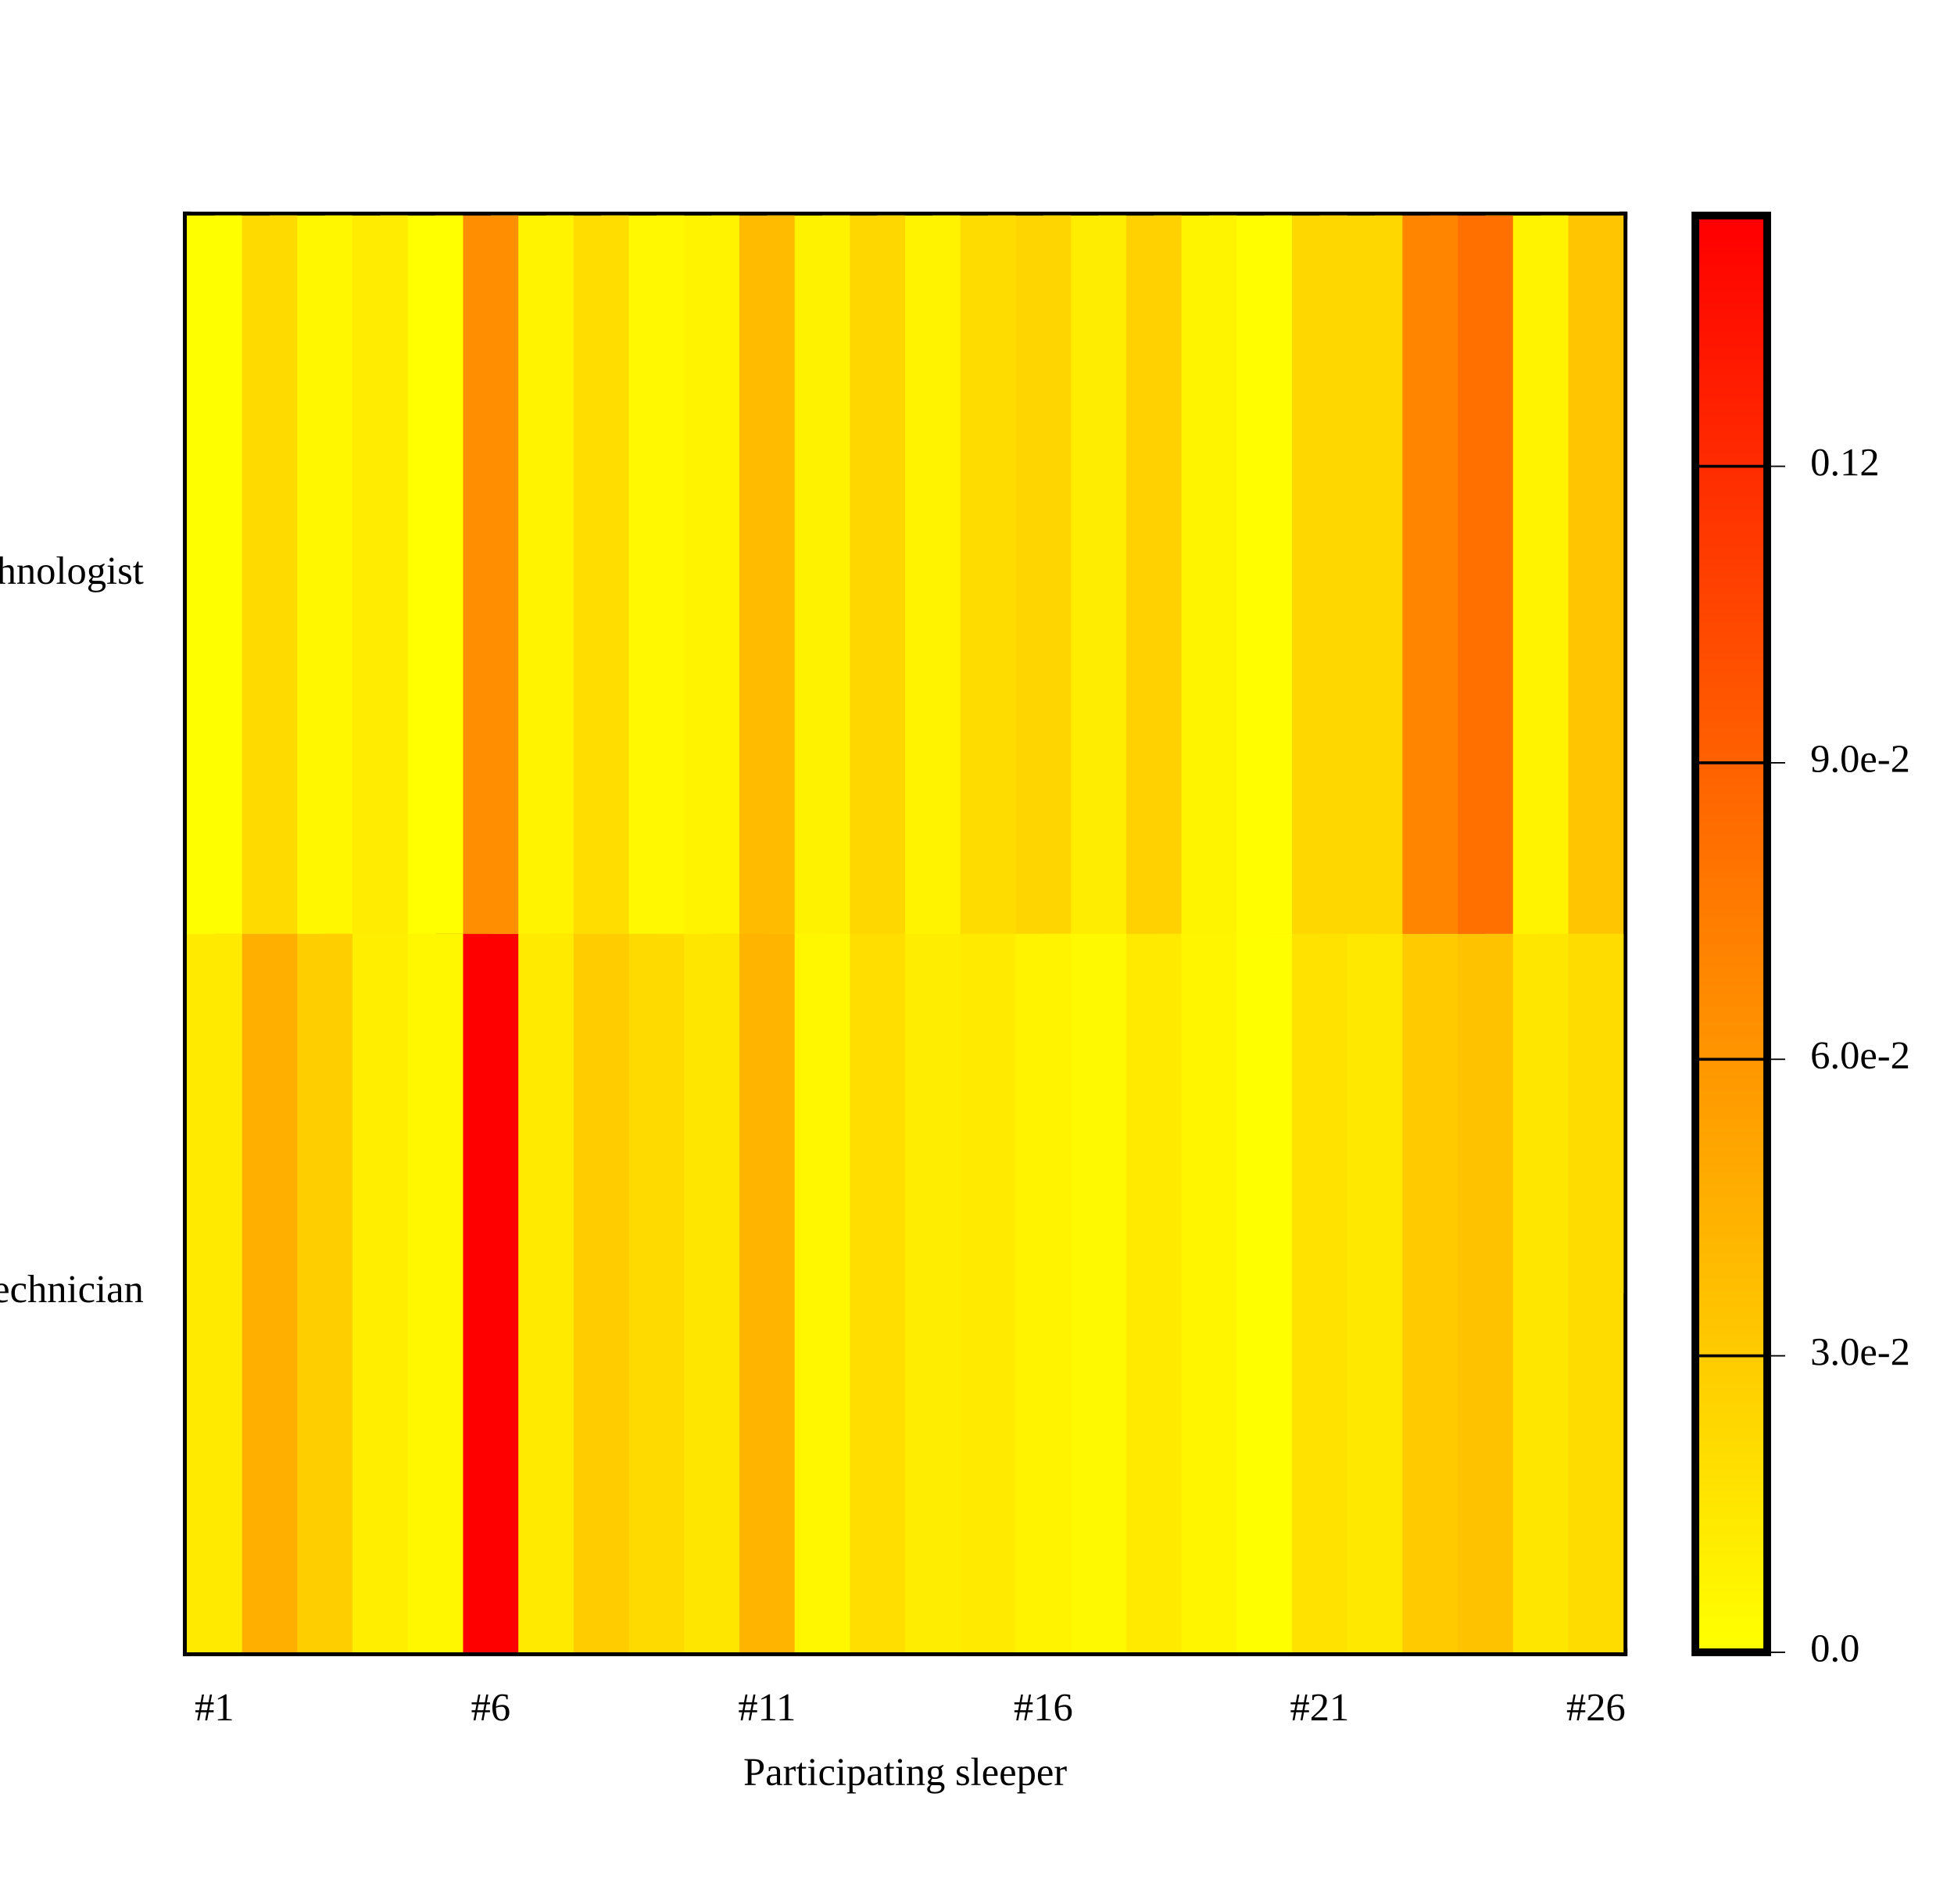
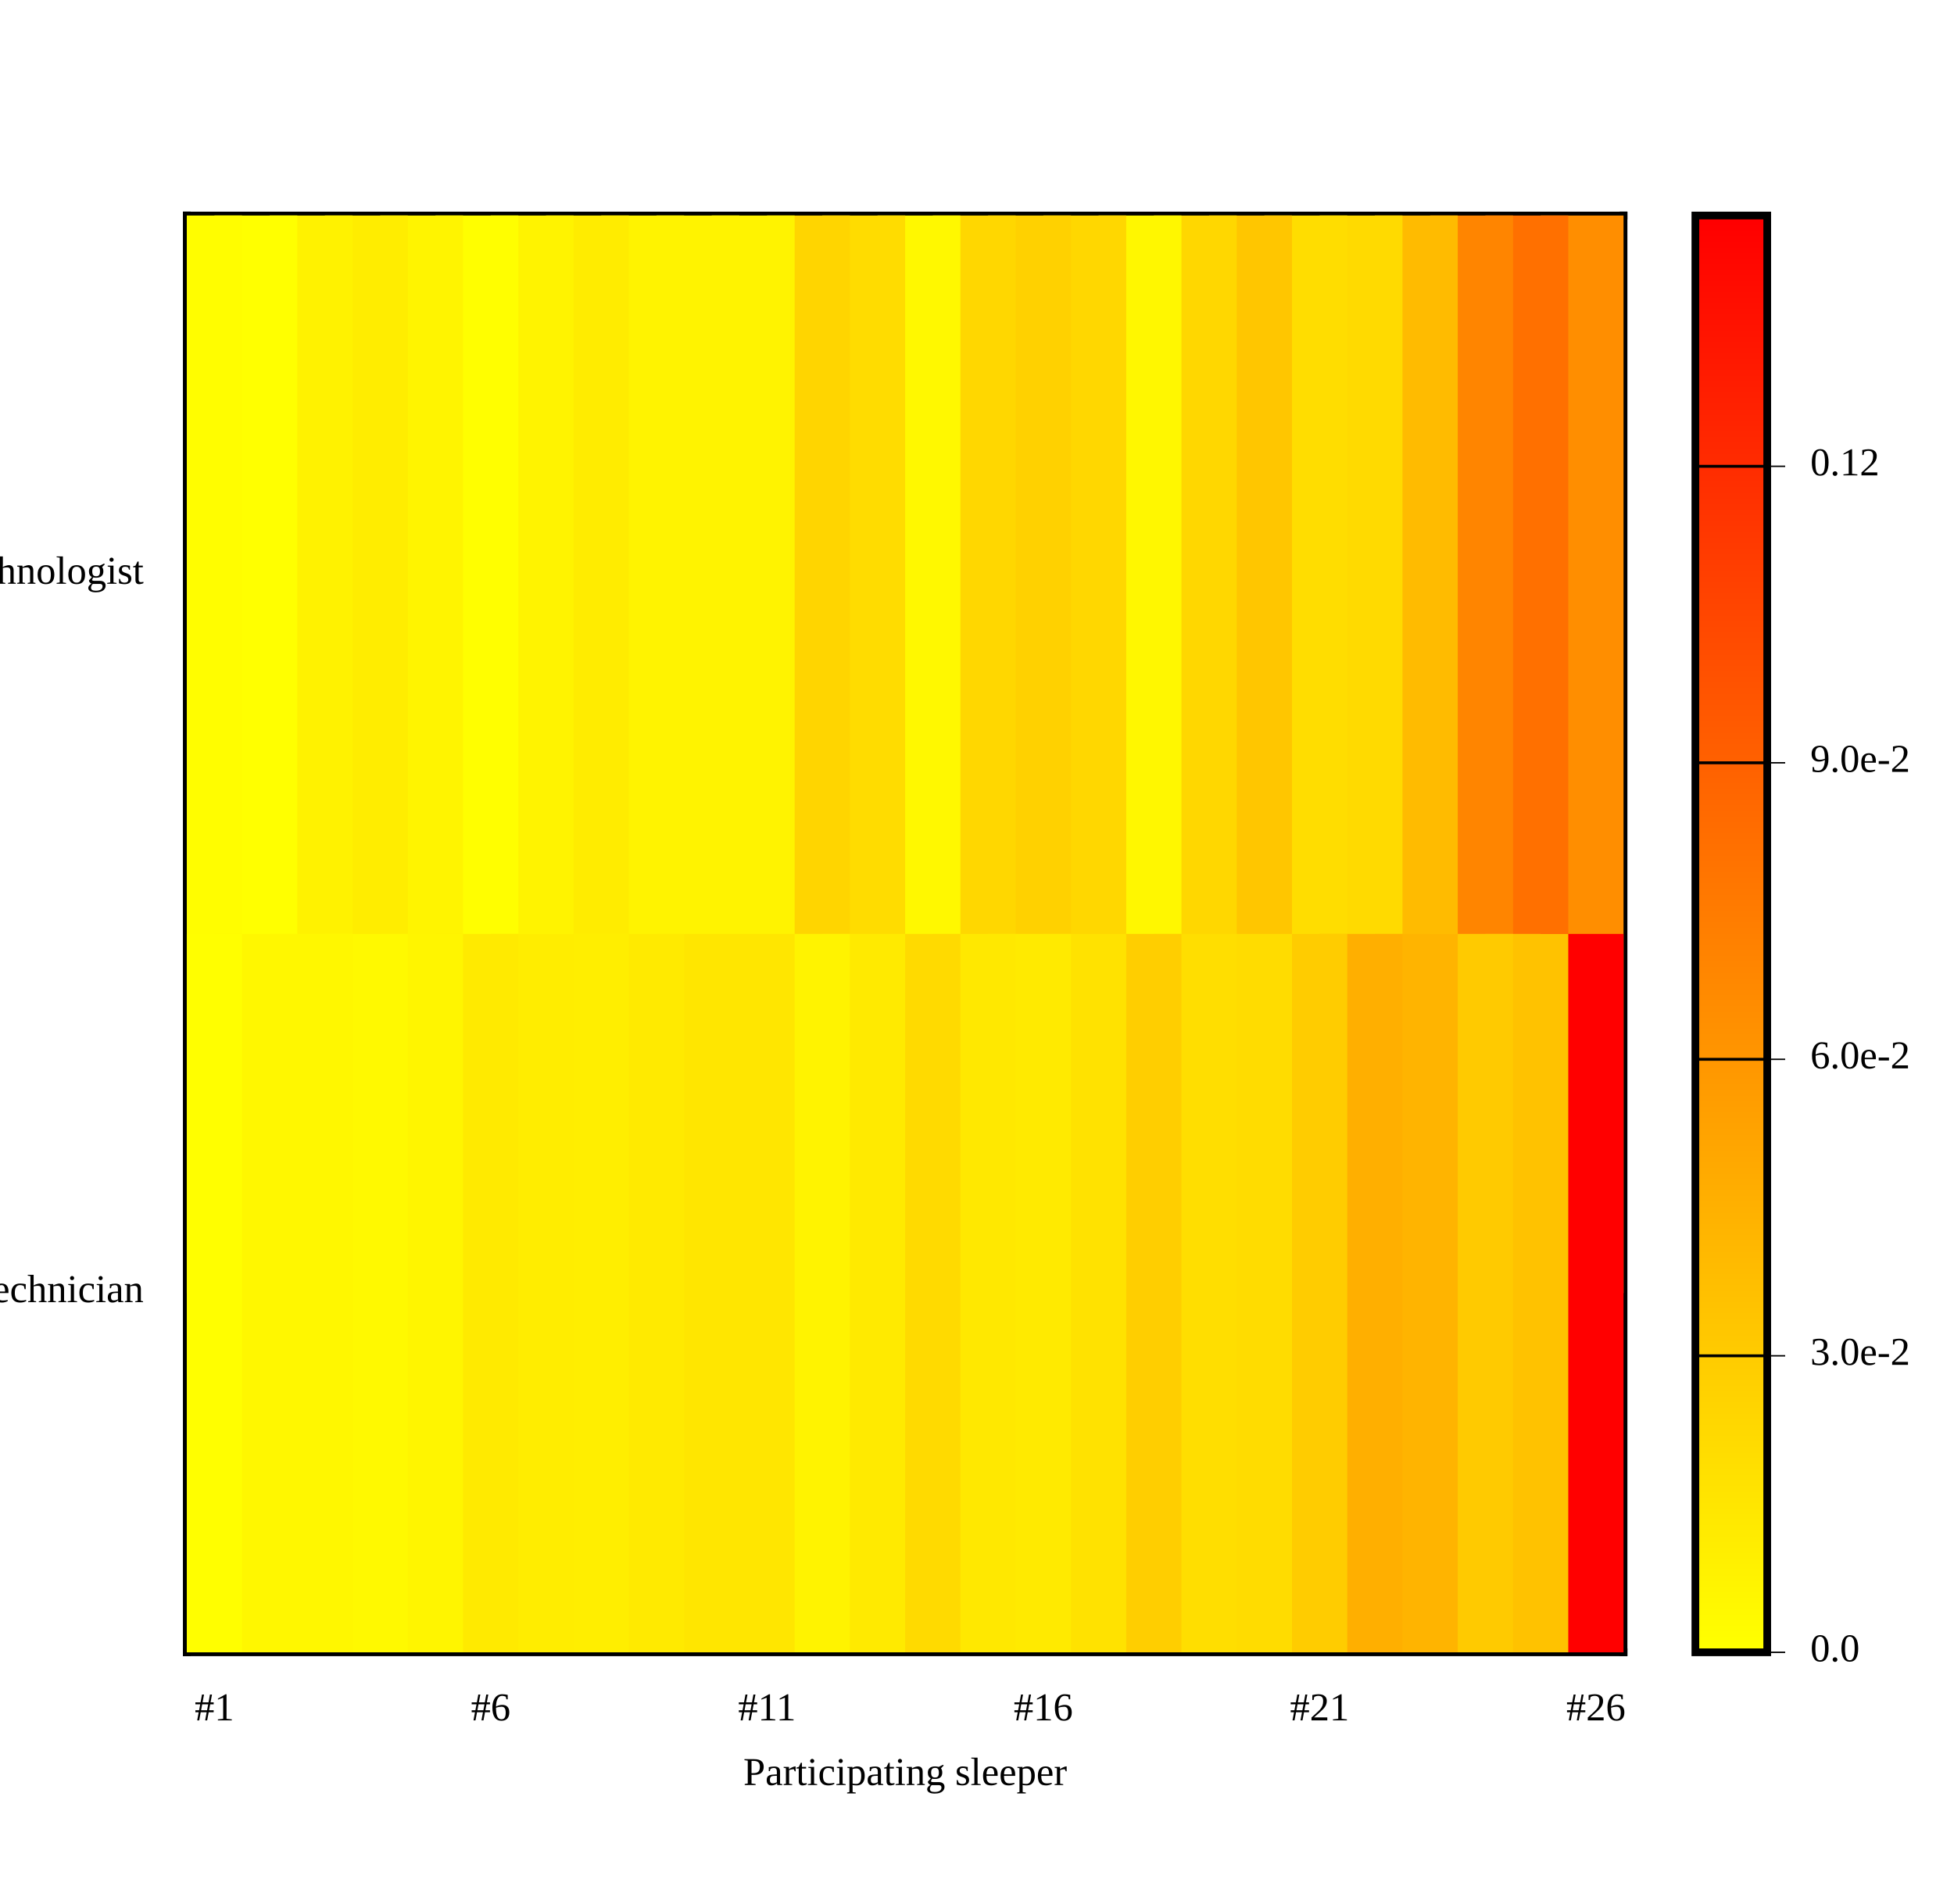
<svg xmlns="http://www.w3.org/2000/svg" height="530" stroke-opacity="1" viewBox="0.0 0.0 544.0 530.0" font-size="1" width="544" stroke="rgb(0,0,0)" version="1.1">
  <defs />
  <g stroke-linejoin="miter" stroke-opacity="1.0" fill-opacity="0.0" stroke="rgb(0,0,0)" stroke-width="0.8" fill="rgb(0,0,0)" stroke-linecap="butt" stroke-miterlimit="10.0">
    <path d="M 52,460 h 400 M 52,360 h 400 M 52,260 h 400 M 52,160 h 400 M 52,60 h 400 " />
  </g>
  <g stroke-linejoin="miter" stroke-opacity="1.0" fill-opacity="0.0" stroke="rgb(0,0,0)" stroke-width="2.148" fill="rgb(0,0,0)" stroke-linecap="square" stroke-miterlimit="10.0">
    <path d="M 52,460 v -400 M 452,460 v -400 " />
  </g>
  <g stroke-linejoin="miter" stroke-opacity="1.0" fill-opacity="1.0" font-size="11.0px" stroke="rgb(0,0,0)" stroke-width="2.148" fill="rgb(0,0,0)" stroke-linecap="butt" stroke-miterlimit="10.0">
    <text dominant-baseline="middle" transform="matrix(1,0,0,1,40,160)" stroke="none" text-anchor="end">technologist</text>
  </g>
  <g stroke-linejoin="miter" stroke-opacity="1.0" fill-opacity="1.0" font-size="11.0px" stroke="rgb(0,0,0)" stroke-width="2.148" fill="rgb(0,0,0)" stroke-linecap="butt" stroke-miterlimit="10.0">
    <text dominant-baseline="middle" transform="matrix(1,0,0,1,40,360)" stroke="none" text-anchor="end">technician</text>
  </g>
  <g stroke-linejoin="miter" stroke-opacity="1.0" fill-opacity="0.0" stroke="rgb(0,0,0)" stroke-width="0.8" fill="rgb(0,0,0)" stroke-linecap="butt" stroke-miterlimit="10.0">
    <path d="M 52,460 v -400 M 128.923,460 v -400 M 205.846,460 v -400 M 282.769,460 v -400 M 359.692,460 v -400 M 436.615,460 v -400 " />
  </g>
  <g stroke-linejoin="miter" stroke-opacity="1.0" fill-opacity="0.0" stroke="rgb(0,0,0)" stroke-width="2.148" fill="rgb(0,0,0)" stroke-linecap="square" stroke-miterlimit="10.0">
    <path d="M 52,460 h 400 M 52,60 h 400 " />
  </g>
  <g stroke-linejoin="miter" stroke-opacity="1.0" fill-opacity="1.0" font-size="11.0px" stroke="rgb(0,0,0)" stroke-width="2.148" fill="rgb(0,0,0)" stroke-linecap="butt" stroke-miterlimit="10.0">
    <text dominant-baseline="text-before-edge" transform="matrix(1,0,0,1,252,490)" stroke="none" text-anchor="middle">Participating sleeper</text>
  </g>
  <g stroke-linejoin="miter" stroke-opacity="1.0" fill-opacity="1.0" font-size="11.0px" stroke="rgb(0,0,0)" stroke-width="2.148" fill="rgb(0,0,0)" stroke-linecap="butt" stroke-miterlimit="10.0">
    <text dominant-baseline="text-before-edge" transform="matrix(1,0,0,1,444.3077,472)" stroke="none" text-anchor="middle">#26</text>
  </g>
  <g stroke-linejoin="miter" stroke-opacity="1.0" fill-opacity="1.0" font-size="11.0px" stroke="rgb(0,0,0)" stroke-width="2.148" fill="rgb(0,0,0)" stroke-linecap="butt" stroke-miterlimit="10.0">
    <text dominant-baseline="text-before-edge" transform="matrix(1,0,0,1,367.3846,472)" stroke="none" text-anchor="middle">#21</text>
  </g>
  <g stroke-linejoin="miter" stroke-opacity="1.0" fill-opacity="1.0" font-size="11.0px" stroke="rgb(0,0,0)" stroke-width="2.148" fill="rgb(0,0,0)" stroke-linecap="butt" stroke-miterlimit="10.0">
    <text dominant-baseline="text-before-edge" transform="matrix(1,0,0,1,290.4615,472)" stroke="none" text-anchor="middle">#16</text>
  </g>
  <g stroke-linejoin="miter" stroke-opacity="1.0" fill-opacity="1.0" font-size="11.0px" stroke="rgb(0,0,0)" stroke-width="2.148" fill="rgb(0,0,0)" stroke-linecap="butt" stroke-miterlimit="10.0">
    <text dominant-baseline="text-before-edge" transform="matrix(1,0,0,1,213.5385,472)" stroke="none" text-anchor="middle">#11</text>
  </g>
  <g stroke-linejoin="miter" stroke-opacity="1.0" fill-opacity="1.0" font-size="11.0px" stroke="rgb(0,0,0)" stroke-width="2.148" fill="rgb(0,0,0)" stroke-linecap="butt" stroke-miterlimit="10.0">
    <text dominant-baseline="text-before-edge" transform="matrix(1,0,0,1,136.6154,472)" stroke="none" text-anchor="middle">#6</text>
  </g>
  <g stroke-linejoin="miter" stroke-opacity="1.0" fill-opacity="1.0" font-size="11.0px" stroke="rgb(0,0,0)" stroke-width="2.148" fill="rgb(0,0,0)" stroke-linecap="butt" stroke-miterlimit="10.0">
    <text dominant-baseline="text-before-edge" transform="matrix(1,0,0,1,59.6923,472)" stroke="none" text-anchor="middle">#1</text>
  </g>
-   <g stroke-linejoin="miter" stroke-opacity="1.0" fill-opacity="1.0" stroke="rgb(0,0,0)" stroke-width="0.0" fill="rgb(255,198,0)" stroke-linecap="butt" stroke-miterlimit="10.0">
+   <g stroke-linejoin="miter" stroke-opacity="1.0" fill-opacity="1.0" stroke="rgb(0,0,0)" stroke-width="0.0" fill="rgb(255,142,0)" stroke-linecap="butt" stroke-miterlimit="10.0">
    <defs>
      <clipPath id="manualdistributionmyClip1">
        <path d="M 452,460 l -0,-400 h -400 l -0,400 Z" />
      </clipPath>
    </defs>
    <g clip-path="url(#manualdistributionmyClip1)">
      <path d="M 452,360 l -0,-300 h -23.077 l -0,300 Z" />
    </g>
  </g>
-   <g stroke-linejoin="miter" stroke-opacity="1.0" fill-opacity="1.0" stroke="rgb(0,0,0)" stroke-width="0.0" fill="rgb(255,243,0)" stroke-linecap="butt" stroke-miterlimit="10.0">
+   <g stroke-linejoin="miter" stroke-opacity="1.0" fill-opacity="1.0" stroke="rgb(0,0,0)" stroke-width="0.0" fill="rgb(255,112,0)" stroke-linecap="butt" stroke-miterlimit="10.0">
    <defs>
      <clipPath id="manualdistributionmyClip2">
        <path d="M 452,460 l -0,-400 h -400 l -0,400 Z" />
      </clipPath>
    </defs>
    <g clip-path="url(#manualdistributionmyClip2)">
      <path d="M 436.615,360 l -0,-300 h -23.077 l -0,300 Z" />
    </g>
  </g>
-   <g stroke-linejoin="miter" stroke-opacity="1.0" fill-opacity="1.0" stroke="rgb(0,0,0)" stroke-width="0.0" fill="rgb(255,112,0)" stroke-linecap="butt" stroke-miterlimit="10.0">
+   <g stroke-linejoin="miter" stroke-opacity="1.0" fill-opacity="1.0" stroke="rgb(0,0,0)" stroke-width="0.0" fill="rgb(255,133,0)" stroke-linecap="butt" stroke-miterlimit="10.0">
    <defs>
      <clipPath id="manualdistributionmyClip3">
        <path d="M 452,460 l -0,-400 h -400 l -0,400 Z" />
      </clipPath>
    </defs>
    <g clip-path="url(#manualdistributionmyClip3)">
      <path d="M 421.231,360 l -0,-300 h -23.077 l -0,300 Z" />
    </g>
  </g>
-   <g stroke-linejoin="miter" stroke-opacity="1.0" fill-opacity="1.0" stroke="rgb(0,0,0)" stroke-width="0.0" fill="rgb(255,133,0)" stroke-linecap="butt" stroke-miterlimit="10.0">
+   <g stroke-linejoin="miter" stroke-opacity="1.0" fill-opacity="1.0" stroke="rgb(0,0,0)" stroke-width="0.0" fill="rgb(255,187,0)" stroke-linecap="butt" stroke-miterlimit="10.0">
    <defs>
      <clipPath id="manualdistributionmyClip4">
        <path d="M 452,460 l -0,-400 h -400 l -0,400 Z" />
      </clipPath>
    </defs>
    <g clip-path="url(#manualdistributionmyClip4)">
      <path d="M 405.846,360 l -0,-300 h -23.077 l -0,300 Z" />
    </g>
  </g>
-   <g stroke-linejoin="miter" stroke-opacity="1.0" fill-opacity="1.0" stroke="rgb(0,0,0)" stroke-width="0.0" fill="rgb(255,215,0)" stroke-linecap="butt" stroke-miterlimit="10.0">
+   <g stroke-linejoin="miter" stroke-opacity="1.0" fill-opacity="1.0" stroke="rgb(0,0,0)" stroke-width="0.0" fill="rgb(255,218,0)" stroke-linecap="butt" stroke-miterlimit="10.0">
    <defs>
      <clipPath id="manualdistributionmyClip5">
        <path d="M 452,460 l -0,-400 h -400 l -0,400 Z" />
      </clipPath>
    </defs>
    <g clip-path="url(#manualdistributionmyClip5)">
      <path d="M 390.462,360 l -0,-300 h -23.077 l -0,300 Z" />
    </g>
  </g>
-   <g stroke-linejoin="miter" stroke-opacity="1.0" fill-opacity="1.0" stroke="rgb(0,0,0)" stroke-width="0.0" fill="rgb(255,215,0)" stroke-linecap="butt" stroke-miterlimit="10.0">
+   <g stroke-linejoin="miter" stroke-opacity="1.0" fill-opacity="1.0" stroke="rgb(0,0,0)" stroke-width="0.0" fill="rgb(255,221,0)" stroke-linecap="butt" stroke-miterlimit="10.0">
    <defs>
      <clipPath id="manualdistributionmyClip6">
        <path d="M 452,460 l -0,-400 h -400 l -0,400 Z" />
      </clipPath>
    </defs>
    <g clip-path="url(#manualdistributionmyClip6)">
      <path d="M 375.077,360 l -0,-300 h -23.077 l -0,300 Z" />
    </g>
  </g>
-   <g stroke-linejoin="miter" stroke-opacity="1.0" fill-opacity="1.0" stroke="rgb(0,0,0)" stroke-width="0.0" fill="rgb(255,253,0)" stroke-linecap="butt" stroke-miterlimit="10.0">
+   <g stroke-linejoin="miter" stroke-opacity="1.0" fill-opacity="1.0" stroke="rgb(0,0,0)" stroke-width="0.0" fill="rgb(255,198,0)" stroke-linecap="butt" stroke-miterlimit="10.0">
    <defs>
      <clipPath id="manualdistributionmyClip7">
        <path d="M 452,460 l -0,-400 h -400 l -0,400 Z" />
      </clipPath>
    </defs>
    <g clip-path="url(#manualdistributionmyClip7)">
      <path d="M 359.692,360 l -0,-300 h -23.077 l -0,300 Z" />
    </g>
  </g>
-   <g stroke-linejoin="miter" stroke-opacity="1.0" fill-opacity="1.0" stroke="rgb(0,0,0)" stroke-width="0.0" fill="rgb(255,244,0)" stroke-linecap="butt" stroke-miterlimit="10.0">
+   <g stroke-linejoin="miter" stroke-opacity="1.0" fill-opacity="1.0" stroke="rgb(0,0,0)" stroke-width="0.0" fill="rgb(255,215,0)" stroke-linecap="butt" stroke-miterlimit="10.0">
    <defs>
      <clipPath id="manualdistributionmyClip8">
        <path d="M 452,460 l -0,-400 h -400 l -0,400 Z" />
      </clipPath>
    </defs>
    <g clip-path="url(#manualdistributionmyClip8)">
      <path d="M 344.308,360 l -0,-300 h -23.077 l -0,300 Z" />
    </g>
  </g>
-   <g stroke-linejoin="miter" stroke-opacity="1.0" fill-opacity="1.0" stroke="rgb(0,0,0)" stroke-width="0.0" fill="rgb(255,209,0)" stroke-linecap="butt" stroke-miterlimit="10.0">
+   <g stroke-linejoin="miter" stroke-opacity="1.0" fill-opacity="1.0" stroke="rgb(0,0,0)" stroke-width="0.0" fill="rgb(255,247,0)" stroke-linecap="butt" stroke-miterlimit="10.0">
    <defs>
      <clipPath id="manualdistributionmyClip9">
        <path d="M 452,460 l -0,-400 h -400 l -0,400 Z" />
      </clipPath>
    </defs>
    <g clip-path="url(#manualdistributionmyClip9)">
      <path d="M 328.923,360 l -0,-300 h -23.077 l -0,300 Z" />
    </g>
  </g>
-   <g stroke-linejoin="miter" stroke-opacity="1.0" fill-opacity="1.0" stroke="rgb(0,0,0)" stroke-width="0.0" fill="rgb(255,237,0)" stroke-linecap="butt" stroke-miterlimit="10.0">
+   <g stroke-linejoin="miter" stroke-opacity="1.0" fill-opacity="1.0" stroke="rgb(0,0,0)" stroke-width="0.0" fill="rgb(255,215,0)" stroke-linecap="butt" stroke-miterlimit="10.0">
    <defs>
      <clipPath id="manualdistributionmyClip10">
        <path d="M 452,460 l -0,-400 h -400 l -0,400 Z" />
      </clipPath>
    </defs>
    <g clip-path="url(#manualdistributionmyClip10)">
      <path d="M 313.538,360 l -0,-300 h -23.077 l -0,300 Z" />
    </g>
  </g>
-   <g stroke-linejoin="miter" stroke-opacity="1.0" fill-opacity="1.0" stroke="rgb(0,0,0)" stroke-width="0.0" fill="rgb(255,213,0)" stroke-linecap="butt" stroke-miterlimit="10.0">
+   <g stroke-linejoin="miter" stroke-opacity="1.0" fill-opacity="1.0" stroke="rgb(0,0,0)" stroke-width="0.0" fill="rgb(255,209,0)" stroke-linecap="butt" stroke-miterlimit="10.0">
    <defs>
      <clipPath id="manualdistributionmyClip11">
        <path d="M 452,460 l -0,-400 h -400 l -0,400 Z" />
      </clipPath>
    </defs>
    <g clip-path="url(#manualdistributionmyClip11)">
      <path d="M 298.154,360 l -0,-300 h -23.077 l -0,300 Z" />
    </g>
  </g>
-   <g stroke-linejoin="miter" stroke-opacity="1.0" fill-opacity="1.0" stroke="rgb(0,0,0)" stroke-width="0.0" fill="rgb(255,220,0)" stroke-linecap="butt" stroke-miterlimit="10.0">
+   <g stroke-linejoin="miter" stroke-opacity="1.0" fill-opacity="1.0" stroke="rgb(0,0,0)" stroke-width="0.0" fill="rgb(255,215,0)" stroke-linecap="butt" stroke-miterlimit="10.0">
    <defs>
      <clipPath id="manualdistributionmyClip12">
        <path d="M 452,460 l -0,-400 h -400 l -0,400 Z" />
      </clipPath>
    </defs>
    <g clip-path="url(#manualdistributionmyClip12)">
      <path d="M 282.769,360 l -0,-300 h -23.077 l -0,300 Z" />
    </g>
  </g>
-   <g stroke-linejoin="miter" stroke-opacity="1.0" fill-opacity="1.0" stroke="rgb(0,0,0)" stroke-width="0.0" fill="rgb(255,243,0)" stroke-linecap="butt" stroke-miterlimit="10.0">
+   <g stroke-linejoin="miter" stroke-opacity="1.0" fill-opacity="1.0" stroke="rgb(0,0,0)" stroke-width="0.0" fill="rgb(255,248,0)" stroke-linecap="butt" stroke-miterlimit="10.0">
    <defs>
      <clipPath id="manualdistributionmyClip13">
        <path d="M 452,460 l -0,-400 h -400 l -0,400 Z" />
      </clipPath>
    </defs>
    <g clip-path="url(#manualdistributionmyClip13)">
      <path d="M 267.385,360 l -0,-300 h -23.077 l -0,300 Z" />
    </g>
  </g>
-   <g stroke-linejoin="miter" stroke-opacity="1.0" fill-opacity="1.0" stroke="rgb(0,0,0)" stroke-width="0.0" fill="rgb(255,215,0)" stroke-linecap="butt" stroke-miterlimit="10.0">
+   <g stroke-linejoin="miter" stroke-opacity="1.0" fill-opacity="1.0" stroke="rgb(0,0,0)" stroke-width="0.0" fill="rgb(255,220,0)" stroke-linecap="butt" stroke-miterlimit="10.0">
    <defs>
      <clipPath id="manualdistributionmyClip14">
        <path d="M 452,460 l -0,-400 h -400 l -0,400 Z" />
      </clipPath>
    </defs>
    <g clip-path="url(#manualdistributionmyClip14)">
      <path d="M 252,360 l -0,-300 h -23.077 l -0,300 Z" />
    </g>
  </g>
-   <g stroke-linejoin="miter" stroke-opacity="1.0" fill-opacity="1.0" stroke="rgb(0,0,0)" stroke-width="0.0" fill="rgb(255,242,0)" stroke-linecap="butt" stroke-miterlimit="10.0">
+   <g stroke-linejoin="miter" stroke-opacity="1.0" fill-opacity="1.0" stroke="rgb(0,0,0)" stroke-width="0.0" fill="rgb(255,213,0)" stroke-linecap="butt" stroke-miterlimit="10.0">
    <defs>
      <clipPath id="manualdistributionmyClip15">
        <path d="M 452,460 l -0,-400 h -400 l -0,400 Z" />
      </clipPath>
    </defs>
    <g clip-path="url(#manualdistributionmyClip15)">
      <path d="M 236.615,360 l -0,-300 h -23.077 l -0,300 Z" />
    </g>
  </g>
-   <g stroke-linejoin="miter" stroke-opacity="1.0" fill-opacity="1.0" stroke="rgb(0,0,0)" stroke-width="0.0" fill="rgb(255,187,0)" stroke-linecap="butt" stroke-miterlimit="10.0">
+   <g stroke-linejoin="miter" stroke-opacity="1.0" fill-opacity="1.0" stroke="rgb(0,0,0)" stroke-width="0.0" fill="rgb(255,243,0)" stroke-linecap="butt" stroke-miterlimit="10.0">
    <defs>
      <clipPath id="manualdistributionmyClip16">
        <path d="M 452,460 l -0,-400 h -400 l -0,400 Z" />
      </clipPath>
    </defs>
    <g clip-path="url(#manualdistributionmyClip16)">
      <path d="M 221.231,360 l -0,-300 h -23.077 l -0,300 Z" />
    </g>
  </g>
  <g stroke-linejoin="miter" stroke-opacity="1.0" fill-opacity="1.0" stroke="rgb(0,0,0)" stroke-width="0.0" fill="rgb(255,243,0)" stroke-linecap="butt" stroke-miterlimit="10.0">
    <defs>
      <clipPath id="manualdistributionmyClip17">
        <path d="M 452,460 l -0,-400 h -400 l -0,400 Z" />
      </clipPath>
    </defs>
    <g clip-path="url(#manualdistributionmyClip17)">
      <path d="M 205.846,360 l -0,-300 h -23.077 l -0,300 Z" />
    </g>
  </g>
-   <g stroke-linejoin="miter" stroke-opacity="1.0" fill-opacity="1.0" stroke="rgb(0,0,0)" stroke-width="0.0" fill="rgb(255,248,0)" stroke-linecap="butt" stroke-miterlimit="10.0">
+   <g stroke-linejoin="miter" stroke-opacity="1.0" fill-opacity="1.0" stroke="rgb(0,0,0)" stroke-width="0.0" fill="rgb(255,243,0)" stroke-linecap="butt" stroke-miterlimit="10.0">
    <defs>
      <clipPath id="manualdistributionmyClip18">
        <path d="M 452,460 l -0,-400 h -400 l -0,400 Z" />
      </clipPath>
    </defs>
    <g clip-path="url(#manualdistributionmyClip18)">
      <path d="M 190.462,360 l -0,-300 h -23.077 l -0,300 Z" />
    </g>
  </g>
-   <g stroke-linejoin="miter" stroke-opacity="1.0" fill-opacity="1.0" stroke="rgb(0,0,0)" stroke-width="0.0" fill="rgb(255,221,0)" stroke-linecap="butt" stroke-miterlimit="10.0">
+   <g stroke-linejoin="miter" stroke-opacity="1.0" fill-opacity="1.0" stroke="rgb(0,0,0)" stroke-width="0.0" fill="rgb(255,236,0)" stroke-linecap="butt" stroke-miterlimit="10.0">
    <defs>
      <clipPath id="manualdistributionmyClip19">
        <path d="M 452,460 l -0,-400 h -400 l -0,400 Z" />
      </clipPath>
    </defs>
    <g clip-path="url(#manualdistributionmyClip19)">
      <path d="M 175.077,360 l -0,-300 h -23.077 l -0,300 Z" />
    </g>
  </g>
  <g stroke-linejoin="miter" stroke-opacity="1.0" fill-opacity="1.0" stroke="rgb(0,0,0)" stroke-width="0.0" fill="rgb(255,243,0)" stroke-linecap="butt" stroke-miterlimit="10.0">
    <defs>
      <clipPath id="manualdistributionmyClip20">
        <path d="M 452,460 l -0,-400 h -400 l -0,400 Z" />
      </clipPath>
    </defs>
    <g clip-path="url(#manualdistributionmyClip20)">
      <path d="M 159.692,360 l -0,-300 h -23.077 l -0,300 Z" />
    </g>
  </g>
-   <g stroke-linejoin="miter" stroke-opacity="1.0" fill-opacity="1.0" stroke="rgb(0,0,0)" stroke-width="0.0" fill="rgb(255,142,0)" stroke-linecap="butt" stroke-miterlimit="10.0">
+   <g stroke-linejoin="miter" stroke-opacity="1.0" fill-opacity="1.0" stroke="rgb(0,0,0)" stroke-width="0.0" fill="rgb(255,254,0)" stroke-linecap="butt" stroke-miterlimit="10.0">
    <defs>
      <clipPath id="manualdistributionmyClip21">
        <path d="M 452,460 l -0,-400 h -400 l -0,400 Z" />
      </clipPath>
    </defs>
    <g clip-path="url(#manualdistributionmyClip21)">
      <path d="M 144.308,360 l -0,-300 h -23.077 l -0,300 Z" />
    </g>
  </g>
-   <g stroke-linejoin="miter" stroke-opacity="1.0" fill-opacity="1.0" stroke="rgb(0,0,0)" stroke-width="0.0" fill="rgb(255,255,0)" stroke-linecap="butt" stroke-miterlimit="10.0">
+   <g stroke-linejoin="miter" stroke-opacity="1.0" fill-opacity="1.0" stroke="rgb(0,0,0)" stroke-width="0.0" fill="rgb(255,244,0)" stroke-linecap="butt" stroke-miterlimit="10.0">
    <defs>
      <clipPath id="manualdistributionmyClip22">
        <path d="M 452,460 l -0,-400 h -400 l -0,400 Z" />
      </clipPath>
    </defs>
    <g clip-path="url(#manualdistributionmyClip22)">
      <path d="M 128.923,360 l -0,-300 h -23.077 l -0,300 Z" />
    </g>
  </g>
-   <g stroke-linejoin="miter" stroke-opacity="1.0" fill-opacity="1.0" stroke="rgb(0,0,0)" stroke-width="0.0" fill="rgb(255,236,0)" stroke-linecap="butt" stroke-miterlimit="10.0">
+   <g stroke-linejoin="miter" stroke-opacity="1.0" fill-opacity="1.0" stroke="rgb(0,0,0)" stroke-width="0.0" fill="rgb(255,237,0)" stroke-linecap="butt" stroke-miterlimit="10.0">
    <defs>
      <clipPath id="manualdistributionmyClip23">
        <path d="M 452,460 l -0,-400 h -400 l -0,400 Z" />
      </clipPath>
    </defs>
    <g clip-path="url(#manualdistributionmyClip23)">
      <path d="M 113.538,360 l -0,-300 h -23.077 l -0,300 Z" />
    </g>
  </g>
-   <g stroke-linejoin="miter" stroke-opacity="1.0" fill-opacity="1.0" stroke="rgb(0,0,0)" stroke-width="0.0" fill="rgb(255,247,0)" stroke-linecap="butt" stroke-miterlimit="10.0">
+   <g stroke-linejoin="miter" stroke-opacity="1.0" fill-opacity="1.0" stroke="rgb(0,0,0)" stroke-width="0.0" fill="rgb(255,242,0)" stroke-linecap="butt" stroke-miterlimit="10.0">
    <defs>
      <clipPath id="manualdistributionmyClip24">
        <path d="M 452,460 l -0,-400 h -400 l -0,400 Z" />
      </clipPath>
    </defs>
    <g clip-path="url(#manualdistributionmyClip24)">
      <path d="M 98.154,360 l -0,-300 h -23.077 l -0,300 Z" />
    </g>
  </g>
-   <g stroke-linejoin="miter" stroke-opacity="1.0" fill-opacity="1.0" stroke="rgb(0,0,0)" stroke-width="0.0" fill="rgb(255,218,0)" stroke-linecap="butt" stroke-miterlimit="10.0">
+   <g stroke-linejoin="miter" stroke-opacity="1.0" fill-opacity="1.0" stroke="rgb(0,0,0)" stroke-width="0.0" fill="rgb(255,255,0)" stroke-linecap="butt" stroke-miterlimit="10.0">
    <defs>
      <clipPath id="manualdistributionmyClip25">
        <path d="M 452,460 l -0,-400 h -400 l -0,400 Z" />
      </clipPath>
    </defs>
    <g clip-path="url(#manualdistributionmyClip25)">
      <path d="M 82.769,360 l -0,-300 h -23.077 l -0,300 Z" />
    </g>
  </g>
-   <g stroke-linejoin="miter" stroke-opacity="1.0" fill-opacity="1.0" stroke="rgb(0,0,0)" stroke-width="0.0" fill="rgb(255,254,0)" stroke-linecap="butt" stroke-miterlimit="10.0">
+   <g stroke-linejoin="miter" stroke-opacity="1.0" fill-opacity="1.0" stroke="rgb(0,0,0)" stroke-width="0.0" fill="rgb(255,253,0)" stroke-linecap="butt" stroke-miterlimit="10.0">
    <defs>
      <clipPath id="manualdistributionmyClip26">
        <path d="M 452,460 l -0,-400 h -400 l -0,400 Z" />
      </clipPath>
    </defs>
    <g clip-path="url(#manualdistributionmyClip26)">
      <path d="M 67.385,360 l -0,-300 h -15.385 l -0,300 Z" />
    </g>
  </g>
-   <g stroke-linejoin="miter" stroke-opacity="1.0" fill-opacity="1.0" stroke="rgb(0,0,0)" stroke-width="0.0" fill="rgb(255,220,0)" stroke-linecap="butt" stroke-miterlimit="10.0">
+   <g stroke-linejoin="miter" stroke-opacity="1.0" fill-opacity="1.0" stroke="rgb(0,0,0)" stroke-width="0.0" fill="rgb(255,0,0)" stroke-linecap="butt" stroke-miterlimit="10.0">
    <defs>
      <clipPath id="manualdistributionmyClip27">
        <path d="M 452,460 l -0,-400 h -400 l -0,400 Z" />
      </clipPath>
    </defs>
    <g clip-path="url(#manualdistributionmyClip27)">
      <path d="M 452,460 l -0,-200 h -23.077 l -0,200 Z" />
    </g>
  </g>
-   <g stroke-linejoin="miter" stroke-opacity="1.0" fill-opacity="1.0" stroke="rgb(0,0,0)" stroke-width="0.0" fill="rgb(255,230,0)" stroke-linecap="butt" stroke-miterlimit="10.0">
+   <g stroke-linejoin="miter" stroke-opacity="1.0" fill-opacity="1.0" stroke="rgb(0,0,0)" stroke-width="0.0" fill="rgb(255,194,0)" stroke-linecap="butt" stroke-miterlimit="10.0">
    <defs>
      <clipPath id="manualdistributionmyClip28">
        <path d="M 452,460 l -0,-400 h -400 l -0,400 Z" />
      </clipPath>
    </defs>
    <g clip-path="url(#manualdistributionmyClip28)">
      <path d="M 436.615,460 l -0,-200 h -23.077 l -0,200 Z" />
    </g>
  </g>
-   <g stroke-linejoin="miter" stroke-opacity="1.0" fill-opacity="1.0" stroke="rgb(0,0,0)" stroke-width="0.0" fill="rgb(255,194,0)" stroke-linecap="butt" stroke-miterlimit="10.0">
+   <g stroke-linejoin="miter" stroke-opacity="1.0" fill-opacity="1.0" stroke="rgb(0,0,0)" stroke-width="0.0" fill="rgb(255,202,0)" stroke-linecap="butt" stroke-miterlimit="10.0">
    <defs>
      <clipPath id="manualdistributionmyClip29">
        <path d="M 452,460 l -0,-400 h -400 l -0,400 Z" />
      </clipPath>
    </defs>
    <g clip-path="url(#manualdistributionmyClip29)">
      <path d="M 421.231,460 l -0,-200 h -23.077 l -0,200 Z" />
    </g>
  </g>
-   <g stroke-linejoin="miter" stroke-opacity="1.0" fill-opacity="1.0" stroke="rgb(0,0,0)" stroke-width="0.0" fill="rgb(255,202,0)" stroke-linecap="butt" stroke-miterlimit="10.0">
+   <g stroke-linejoin="miter" stroke-opacity="1.0" fill-opacity="1.0" stroke="rgb(0,0,0)" stroke-width="0.0" fill="rgb(255,180,0)" stroke-linecap="butt" stroke-miterlimit="10.0">
    <defs>
      <clipPath id="manualdistributionmyClip30">
        <path d="M 452,460 l -0,-400 h -400 l -0,400 Z" />
      </clipPath>
    </defs>
    <g clip-path="url(#manualdistributionmyClip30)">
      <path d="M 405.846,460 l -0,-200 h -23.077 l -0,200 Z" />
    </g>
  </g>
-   <g stroke-linejoin="miter" stroke-opacity="1.0" fill-opacity="1.0" stroke="rgb(0,0,0)" stroke-width="0.0" fill="rgb(255,232,0)" stroke-linecap="butt" stroke-miterlimit="10.0">
+   <g stroke-linejoin="miter" stroke-opacity="1.0" fill-opacity="1.0" stroke="rgb(0,0,0)" stroke-width="0.0" fill="rgb(255,175,0)" stroke-linecap="butt" stroke-miterlimit="10.0">
    <defs>
      <clipPath id="manualdistributionmyClip31">
        <path d="M 452,460 l -0,-400 h -400 l -0,400 Z" />
      </clipPath>
    </defs>
    <g clip-path="url(#manualdistributionmyClip31)">
      <path d="M 390.462,460 l -0,-200 h -23.077 l -0,200 Z" />
    </g>
  </g>
-   <g stroke-linejoin="miter" stroke-opacity="1.0" fill-opacity="1.0" stroke="rgb(0,0,0)" stroke-width="0.0" fill="rgb(255,226,0)" stroke-linecap="butt" stroke-miterlimit="10.0">
+   <g stroke-linejoin="miter" stroke-opacity="1.0" fill-opacity="1.0" stroke="rgb(0,0,0)" stroke-width="0.0" fill="rgb(255,204,0)" stroke-linecap="butt" stroke-miterlimit="10.0">
    <defs>
      <clipPath id="manualdistributionmyClip32">
        <path d="M 452,460 l -0,-400 h -400 l -0,400 Z" />
      </clipPath>
    </defs>
    <g clip-path="url(#manualdistributionmyClip32)">
      <path d="M 375.077,460 l -0,-200 h -23.077 l -0,200 Z" />
    </g>
  </g>
-   <g stroke-linejoin="miter" stroke-opacity="1.0" fill-opacity="1.0" stroke="rgb(0,0,0)" stroke-width="0.0" fill="rgb(255,254,0)" stroke-linecap="butt" stroke-miterlimit="10.0">
+   <g stroke-linejoin="miter" stroke-opacity="1.0" fill-opacity="1.0" stroke="rgb(0,0,0)" stroke-width="0.0" fill="rgb(255,220,0)" stroke-linecap="butt" stroke-miterlimit="10.0">
    <defs>
      <clipPath id="manualdistributionmyClip33">
        <path d="M 452,460 l -0,-400 h -400 l -0,400 Z" />
      </clipPath>
    </defs>
    <g clip-path="url(#manualdistributionmyClip33)">
      <path d="M 359.692,460 l -0,-200 h -23.077 l -0,200 Z" />
    </g>
  </g>
-   <g stroke-linejoin="miter" stroke-opacity="1.0" fill-opacity="1.0" stroke="rgb(0,0,0)" stroke-width="0.0" fill="rgb(255,245,0)" stroke-linecap="butt" stroke-miterlimit="10.0">
+   <g stroke-linejoin="miter" stroke-opacity="1.0" fill-opacity="1.0" stroke="rgb(0,0,0)" stroke-width="0.0" fill="rgb(255,222,0)" stroke-linecap="butt" stroke-miterlimit="10.0">
    <defs>
      <clipPath id="manualdistributionmyClip34">
        <path d="M 452,460 l -0,-400 h -400 l -0,400 Z" />
      </clipPath>
    </defs>
    <g clip-path="url(#manualdistributionmyClip34)">
      <path d="M 344.308,460 l -0,-200 h -23.077 l -0,200 Z" />
    </g>
  </g>
-   <g stroke-linejoin="miter" stroke-opacity="1.0" fill-opacity="1.0" stroke="rgb(0,0,0)" stroke-width="0.0" fill="rgb(255,234,0)" stroke-linecap="butt" stroke-miterlimit="10.0">
+   <g stroke-linejoin="miter" stroke-opacity="1.0" fill-opacity="1.0" stroke="rgb(0,0,0)" stroke-width="0.0" fill="rgb(255,206,0)" stroke-linecap="butt" stroke-miterlimit="10.0">
    <defs>
      <clipPath id="manualdistributionmyClip35">
        <path d="M 452,460 l -0,-400 h -400 l -0,400 Z" />
      </clipPath>
    </defs>
    <g clip-path="url(#manualdistributionmyClip35)">
      <path d="M 328.923,460 l -0,-200 h -23.077 l -0,200 Z" />
    </g>
  </g>
-   <g stroke-linejoin="miter" stroke-opacity="1.0" fill-opacity="1.0" stroke="rgb(0,0,0)" stroke-width="0.0" fill="rgb(255,249,0)" stroke-linecap="butt" stroke-miterlimit="10.0">
+   <g stroke-linejoin="miter" stroke-opacity="1.0" fill-opacity="1.0" stroke="rgb(0,0,0)" stroke-width="0.0" fill="rgb(255,226,0)" stroke-linecap="butt" stroke-miterlimit="10.0">
    <defs>
      <clipPath id="manualdistributionmyClip36">
        <path d="M 452,460 l -0,-400 h -400 l -0,400 Z" />
      </clipPath>
    </defs>
    <g clip-path="url(#manualdistributionmyClip36)">
      <path d="M 313.538,460 l -0,-200 h -23.077 l -0,200 Z" />
    </g>
  </g>
-   <g stroke-linejoin="miter" stroke-opacity="1.0" fill-opacity="1.0" stroke="rgb(0,0,0)" stroke-width="0.0" fill="rgb(255,243,0)" stroke-linecap="butt" stroke-miterlimit="10.0">
+   <g stroke-linejoin="miter" stroke-opacity="1.0" fill-opacity="1.0" stroke="rgb(0,0,0)" stroke-width="0.0" fill="rgb(255,234,0)" stroke-linecap="butt" stroke-miterlimit="10.0">
    <defs>
      <clipPath id="manualdistributionmyClip37">
        <path d="M 452,460 l -0,-400 h -400 l -0,400 Z" />
      </clipPath>
    </defs>
    <g clip-path="url(#manualdistributionmyClip37)">
      <path d="M 298.154,460 l -0,-200 h -23.077 l -0,200 Z" />
    </g>
  </g>
-   <g stroke-linejoin="miter" stroke-opacity="1.0" fill-opacity="1.0" stroke="rgb(0,0,0)" stroke-width="0.0" fill="rgb(255,234,0)" stroke-linecap="butt" stroke-miterlimit="10.0">
+   <g stroke-linejoin="miter" stroke-opacity="1.0" fill-opacity="1.0" stroke="rgb(0,0,0)" stroke-width="0.0" fill="rgb(255,232,0)" stroke-linecap="butt" stroke-miterlimit="10.0">
    <defs>
      <clipPath id="manualdistributionmyClip38">
        <path d="M 452,460 l -0,-400 h -400 l -0,400 Z" />
      </clipPath>
    </defs>
    <g clip-path="url(#manualdistributionmyClip38)">
      <path d="M 282.769,460 l -0,-200 h -23.077 l -0,200 Z" />
    </g>
  </g>
-   <g stroke-linejoin="miter" stroke-opacity="1.0" fill-opacity="1.0" stroke="rgb(0,0,0)" stroke-width="0.0" fill="rgb(255,237,0)" stroke-linecap="butt" stroke-miterlimit="10.0">
+   <g stroke-linejoin="miter" stroke-opacity="1.0" fill-opacity="1.0" stroke="rgb(0,0,0)" stroke-width="0.0" fill="rgb(255,218,0)" stroke-linecap="butt" stroke-miterlimit="10.0">
    <defs>
      <clipPath id="manualdistributionmyClip39">
        <path d="M 452,460 l -0,-400 h -400 l -0,400 Z" />
      </clipPath>
    </defs>
    <g clip-path="url(#manualdistributionmyClip39)">
      <path d="M 267.385,460 l -0,-200 h -23.077 l -0,200 Z" />
    </g>
  </g>
-   <g stroke-linejoin="miter" stroke-opacity="1.0" fill-opacity="1.0" stroke="rgb(0,0,0)" stroke-width="0.0" fill="rgb(255,222,0)" stroke-linecap="butt" stroke-miterlimit="10.0">
+   <g stroke-linejoin="miter" stroke-opacity="1.0" fill-opacity="1.0" stroke="rgb(0,0,0)" stroke-width="0.0" fill="rgb(255,234,0)" stroke-linecap="butt" stroke-miterlimit="10.0">
    <defs>
      <clipPath id="manualdistributionmyClip40">
        <path d="M 452,460 l -0,-400 h -400 l -0,400 Z" />
      </clipPath>
    </defs>
    <g clip-path="url(#manualdistributionmyClip40)">
      <path d="M 252,460 l -0,-200 h -23.077 l -0,200 Z" />
    </g>
  </g>
-   <g stroke-linejoin="miter" stroke-opacity="1.0" fill-opacity="1.0" stroke="rgb(0,0,0)" stroke-width="0.0" fill="rgb(255,247,0)" stroke-linecap="butt" stroke-miterlimit="10.0">
+   <g stroke-linejoin="miter" stroke-opacity="1.0" fill-opacity="1.0" stroke="rgb(0,0,0)" stroke-width="0.0" fill="rgb(255,243,0)" stroke-linecap="butt" stroke-miterlimit="10.0">
    <defs>
      <clipPath id="manualdistributionmyClip41">
        <path d="M 452,460 l -0,-400 h -400 l -0,400 Z" />
      </clipPath>
    </defs>
    <g clip-path="url(#manualdistributionmyClip41)">
      <path d="M 236.615,460 l -0,-200 h -23.077 l -0,200 Z" />
    </g>
  </g>
-   <g stroke-linejoin="miter" stroke-opacity="1.0" fill-opacity="1.0" stroke="rgb(0,0,0)" stroke-width="0.0" fill="rgb(255,180,0)" stroke-linecap="butt" stroke-miterlimit="10.0">
+   <g stroke-linejoin="miter" stroke-opacity="1.0" fill-opacity="1.0" stroke="rgb(0,0,0)" stroke-width="0.0" fill="rgb(255,230,0)" stroke-linecap="butt" stroke-miterlimit="10.0">
    <defs>
      <clipPath id="manualdistributionmyClip42">
        <path d="M 452,460 l -0,-400 h -400 l -0,400 Z" />
      </clipPath>
    </defs>
    <g clip-path="url(#manualdistributionmyClip42)">
      <path d="M 221.231,460 l -0,-200 h -23.077 l -0,200 Z" />
    </g>
  </g>
  <g stroke-linejoin="miter" stroke-opacity="1.0" fill-opacity="1.0" stroke="rgb(0,0,0)" stroke-width="0.0" fill="rgb(255,230,0)" stroke-linecap="butt" stroke-miterlimit="10.0">
    <defs>
      <clipPath id="manualdistributionmyClip43">
        <path d="M 452,460 l -0,-400 h -400 l -0,400 Z" />
      </clipPath>
    </defs>
    <g clip-path="url(#manualdistributionmyClip43)">
      <path d="M 205.846,460 l -0,-200 h -23.077 l -0,200 Z" />
    </g>
  </g>
-   <g stroke-linejoin="miter" stroke-opacity="1.0" fill-opacity="1.0" stroke="rgb(0,0,0)" stroke-width="0.0" fill="rgb(255,218,0)" stroke-linecap="butt" stroke-miterlimit="10.0">
+   <g stroke-linejoin="miter" stroke-opacity="1.0" fill-opacity="1.0" stroke="rgb(0,0,0)" stroke-width="0.0" fill="rgb(255,234,0)" stroke-linecap="butt" stroke-miterlimit="10.0">
    <defs>
      <clipPath id="manualdistributionmyClip44">
        <path d="M 452,460 l -0,-400 h -400 l -0,400 Z" />
      </clipPath>
    </defs>
    <g clip-path="url(#manualdistributionmyClip44)">
      <path d="M 190.462,460 l -0,-200 h -23.077 l -0,200 Z" />
    </g>
  </g>
-   <g stroke-linejoin="miter" stroke-opacity="1.0" fill-opacity="1.0" stroke="rgb(0,0,0)" stroke-width="0.0" fill="rgb(255,204,0)" stroke-linecap="butt" stroke-miterlimit="10.0">
+   <g stroke-linejoin="miter" stroke-opacity="1.0" fill-opacity="1.0" stroke="rgb(0,0,0)" stroke-width="0.0" fill="rgb(255,238,0)" stroke-linecap="butt" stroke-miterlimit="10.0">
    <defs>
      <clipPath id="manualdistributionmyClip45">
        <path d="M 452,460 l -0,-400 h -400 l -0,400 Z" />
      </clipPath>
    </defs>
    <g clip-path="url(#manualdistributionmyClip45)">
      <path d="M 175.077,460 l -0,-200 h -23.077 l -0,200 Z" />
    </g>
  </g>
-   <g stroke-linejoin="miter" stroke-opacity="1.0" fill-opacity="1.0" stroke="rgb(0,0,0)" stroke-width="0.0" fill="rgb(255,234,0)" stroke-linecap="butt" stroke-miterlimit="10.0">
+   <g stroke-linejoin="miter" stroke-opacity="1.0" fill-opacity="1.0" stroke="rgb(0,0,0)" stroke-width="0.0" fill="rgb(255,237,0)" stroke-linecap="butt" stroke-miterlimit="10.0">
    <defs>
      <clipPath id="manualdistributionmyClip46">
        <path d="M 452,460 l -0,-400 h -400 l -0,400 Z" />
      </clipPath>
    </defs>
    <g clip-path="url(#manualdistributionmyClip46)">
      <path d="M 159.692,460 l -0,-200 h -23.077 l -0,200 Z" />
    </g>
  </g>
-   <g stroke-linejoin="miter" stroke-opacity="1.0" fill-opacity="1.0" stroke="rgb(0,0,0)" stroke-width="0.0" fill="rgb(255,0,0)" stroke-linecap="butt" stroke-miterlimit="10.0">
+   <g stroke-linejoin="miter" stroke-opacity="1.0" fill-opacity="1.0" stroke="rgb(0,0,0)" stroke-width="0.0" fill="rgb(255,234,0)" stroke-linecap="butt" stroke-miterlimit="10.0">
    <defs>
      <clipPath id="manualdistributionmyClip47">
        <path d="M 452,460 l -0,-400 h -400 l -0,400 Z" />
      </clipPath>
    </defs>
    <g clip-path="url(#manualdistributionmyClip47)">
      <path d="M 144.308,460 l -0,-200 h -23.077 l -0,200 Z" />
    </g>
  </g>
-   <g stroke-linejoin="miter" stroke-opacity="1.0" fill-opacity="1.0" stroke="rgb(0,0,0)" stroke-width="0.0" fill="rgb(255,247,0)" stroke-linecap="butt" stroke-miterlimit="10.0">
+   <g stroke-linejoin="miter" stroke-opacity="1.0" fill-opacity="1.0" stroke="rgb(0,0,0)" stroke-width="0.0" fill="rgb(255,245,0)" stroke-linecap="butt" stroke-miterlimit="10.0">
    <defs>
      <clipPath id="manualdistributionmyClip48">
        <path d="M 452,460 l -0,-400 h -400 l -0,400 Z" />
      </clipPath>
    </defs>
    <g clip-path="url(#manualdistributionmyClip48)">
      <path d="M 128.923,460 l -0,-200 h -23.077 l -0,200 Z" />
    </g>
  </g>
-   <g stroke-linejoin="miter" stroke-opacity="1.0" fill-opacity="1.0" stroke="rgb(0,0,0)" stroke-width="0.0" fill="rgb(255,238,0)" stroke-linecap="butt" stroke-miterlimit="10.0">
+   <g stroke-linejoin="miter" stroke-opacity="1.0" fill-opacity="1.0" stroke="rgb(0,0,0)" stroke-width="0.0" fill="rgb(255,249,0)" stroke-linecap="butt" stroke-miterlimit="10.0">
    <defs>
      <clipPath id="manualdistributionmyClip49">
        <path d="M 452,460 l -0,-400 h -400 l -0,400 Z" />
      </clipPath>
    </defs>
    <g clip-path="url(#manualdistributionmyClip49)">
      <path d="M 113.538,460 l -0,-200 h -23.077 l -0,200 Z" />
    </g>
  </g>
-   <g stroke-linejoin="miter" stroke-opacity="1.0" fill-opacity="1.0" stroke="rgb(0,0,0)" stroke-width="0.0" fill="rgb(255,206,0)" stroke-linecap="butt" stroke-miterlimit="10.0">
+   <g stroke-linejoin="miter" stroke-opacity="1.0" fill-opacity="1.0" stroke="rgb(0,0,0)" stroke-width="0.0" fill="rgb(255,247,0)" stroke-linecap="butt" stroke-miterlimit="10.0">
    <defs>
      <clipPath id="manualdistributionmyClip50">
        <path d="M 452,460 l -0,-400 h -400 l -0,400 Z" />
      </clipPath>
    </defs>
    <g clip-path="url(#manualdistributionmyClip50)">
      <path d="M 98.154,460 l -0,-200 h -23.077 l -0,200 Z" />
    </g>
  </g>
-   <g stroke-linejoin="miter" stroke-opacity="1.0" fill-opacity="1.0" stroke="rgb(0,0,0)" stroke-width="0.0" fill="rgb(255,175,0)" stroke-linecap="butt" stroke-miterlimit="10.0">
+   <g stroke-linejoin="miter" stroke-opacity="1.0" fill-opacity="1.0" stroke="rgb(0,0,0)" stroke-width="0.0" fill="rgb(255,247,0)" stroke-linecap="butt" stroke-miterlimit="10.0">
    <defs>
      <clipPath id="manualdistributionmyClip51">
        <path d="M 452,460 l -0,-400 h -400 l -0,400 Z" />
      </clipPath>
    </defs>
    <g clip-path="url(#manualdistributionmyClip51)">
      <path d="M 82.769,460 l -0,-200 h -23.077 l -0,200 Z" />
    </g>
  </g>
-   <g stroke-linejoin="miter" stroke-opacity="1.0" fill-opacity="1.0" stroke="rgb(0,0,0)" stroke-width="0.0" fill="rgb(255,234,0)" stroke-linecap="butt" stroke-miterlimit="10.0">
+   <g stroke-linejoin="miter" stroke-opacity="1.0" fill-opacity="1.0" stroke="rgb(0,0,0)" stroke-width="0.0" fill="rgb(255,254,0)" stroke-linecap="butt" stroke-miterlimit="10.0">
    <defs>
      <clipPath id="manualdistributionmyClip52">
        <path d="M 452,460 l -0,-400 h -400 l -0,400 Z" />
      </clipPath>
    </defs>
    <g clip-path="url(#manualdistributionmyClip52)">
      <path d="M 67.385,460 l -0,-200 h -15.385 l -0,200 Z" />
    </g>
  </g>
  <g stroke-linejoin="miter" stroke-opacity="1.0" fill-opacity="1.0" font-size="11.0px" stroke="rgb(0,0,0)" stroke-width="2.148" fill="rgb(0,0,0)" stroke-linecap="butt" stroke-miterlimit="10.0">
    <text dominant-baseline="middle" transform="matrix(1,0,0,1,504,129.8182)" stroke="none" text-anchor="start">0.12</text>
  </g>
  <g stroke-linejoin="miter" stroke-opacity="1.0" fill-opacity="1.0" font-size="11.0px" stroke="rgb(0,0,0)" stroke-width="2.148" fill="rgb(0,0,0)" stroke-linecap="butt" stroke-miterlimit="10.0">
    <text dominant-baseline="middle" transform="matrix(1,0,0,1,504,212.3636)" stroke="none" text-anchor="start">9.0e-2</text>
  </g>
  <g stroke-linejoin="miter" stroke-opacity="1.0" fill-opacity="1.0" font-size="11.0px" stroke="rgb(0,0,0)" stroke-width="2.148" fill="rgb(0,0,0)" stroke-linecap="butt" stroke-miterlimit="10.0">
    <text dominant-baseline="middle" transform="matrix(1,0,0,1,504,294.9091)" stroke="none" text-anchor="start">6.0e-2</text>
  </g>
  <g stroke-linejoin="miter" stroke-opacity="1.0" fill-opacity="1.0" font-size="11.0px" stroke="rgb(0,0,0)" stroke-width="2.148" fill="rgb(0,0,0)" stroke-linecap="butt" stroke-miterlimit="10.0">
    <text dominant-baseline="middle" transform="matrix(1,0,0,1,504,377.4545)" stroke="none" text-anchor="start">3.0e-2</text>
  </g>
  <g stroke-linejoin="miter" stroke-opacity="1.0" fill-opacity="1.0" font-size="11.0px" stroke="rgb(0,0,0)" stroke-width="2.148" fill="rgb(0,0,0)" stroke-linecap="butt" stroke-miterlimit="10.0">
    <text dominant-baseline="middle" transform="matrix(1,0,0,1,504,460)" stroke="none" text-anchor="start">0.0</text>
  </g>
  <defs>
    <linearGradient x2="0.5" y1="0" gradientUnits="userSpaceOnUse" spreadMethod="pad" gradientTransform="matrix(-0,-400,-20,-0,482,260)" id="gradient140" y2="0" x1="-0.5">
      <stop stop-opacity="1" offset="0" stop-color="rgb(255,255,0)" />
      <stop stop-opacity="1" offset="1" stop-color="rgb(255,0,0)" />
    </linearGradient>
  </defs>
  <g stroke-linejoin="miter" stroke-opacity="1.0" fill-opacity="1" stroke="rgb(0,0,0)" stroke-width="0.0" fill="url(#gradient140)" stroke-linecap="butt" stroke-miterlimit="10.0">
    <path d="M 492,60 l -20,0 v 400 l 20,0 Z" />
  </g>
  <g stroke-linejoin="miter" stroke-opacity="1.0" fill-opacity="0.0" stroke="rgb(0,0,0)" stroke-width="0.8" fill="rgb(0,0,0)" stroke-linecap="butt" stroke-miterlimit="10.0">
    <path d="M 492,460 h -20 M 492,377.454 h -20 M 492,294.909 h -20 M 492,212.364 h -20 M 492,129.818 h -20 " />
  </g>
  <g stroke-linejoin="miter" stroke-opacity="1.0" fill-opacity="0.0" stroke="rgb(0,0,0)" stroke-width="0.4" fill="rgb(0,0,0)" stroke-linecap="butt" stroke-miterlimit="10.0">
    <path d="M 497,129.818 h -10 " />
  </g>
  <g stroke-linejoin="miter" stroke-opacity="1.0" fill-opacity="0.0" stroke="rgb(0,0,0)" stroke-width="0.4" fill="rgb(0,0,0)" stroke-linecap="butt" stroke-miterlimit="10.0">
    <path d="M 497,212.364 h -10 " />
  </g>
  <g stroke-linejoin="miter" stroke-opacity="1.0" fill-opacity="0.0" stroke="rgb(0,0,0)" stroke-width="0.4" fill="rgb(0,0,0)" stroke-linecap="butt" stroke-miterlimit="10.0">
    <path d="M 497,294.909 h -10 " />
  </g>
  <g stroke-linejoin="miter" stroke-opacity="1.0" fill-opacity="0.0" stroke="rgb(0,0,0)" stroke-width="0.4" fill="rgb(0,0,0)" stroke-linecap="butt" stroke-miterlimit="10.0">
    <path d="M 497,377.454 h -10 " />
  </g>
  <g stroke-linejoin="miter" stroke-opacity="1.0" fill-opacity="0.0" stroke="rgb(0,0,0)" stroke-width="0.4" fill="rgb(0,0,0)" stroke-linecap="butt" stroke-miterlimit="10.0">
    <path d="M 497,460 h -10 " />
  </g>
  <g stroke-linejoin="miter" stroke-opacity="1.0" fill-opacity="0.0" stroke="rgb(0,0,0)" stroke-width="2.148" fill="rgb(0,0,0)" stroke-linecap="butt" stroke-miterlimit="10.0">
    <path d="M 492,60 l -20,0 v 400 l 20,0 Z" />
  </g>
  <g stroke-linejoin="miter" stroke-opacity="1.0" fill-opacity="1.0" font-size="11.0px" stroke="rgb(0,0,0)" stroke-width="2.148" fill="rgb(0,0,0)" stroke-linecap="butt" stroke-miterlimit="10.0">
    <text dominant-baseline="text-after-edge" transform="matrix(1,0,0,1,252,40)" stroke="none" text-anchor="middle" />
  </g>
</svg>
